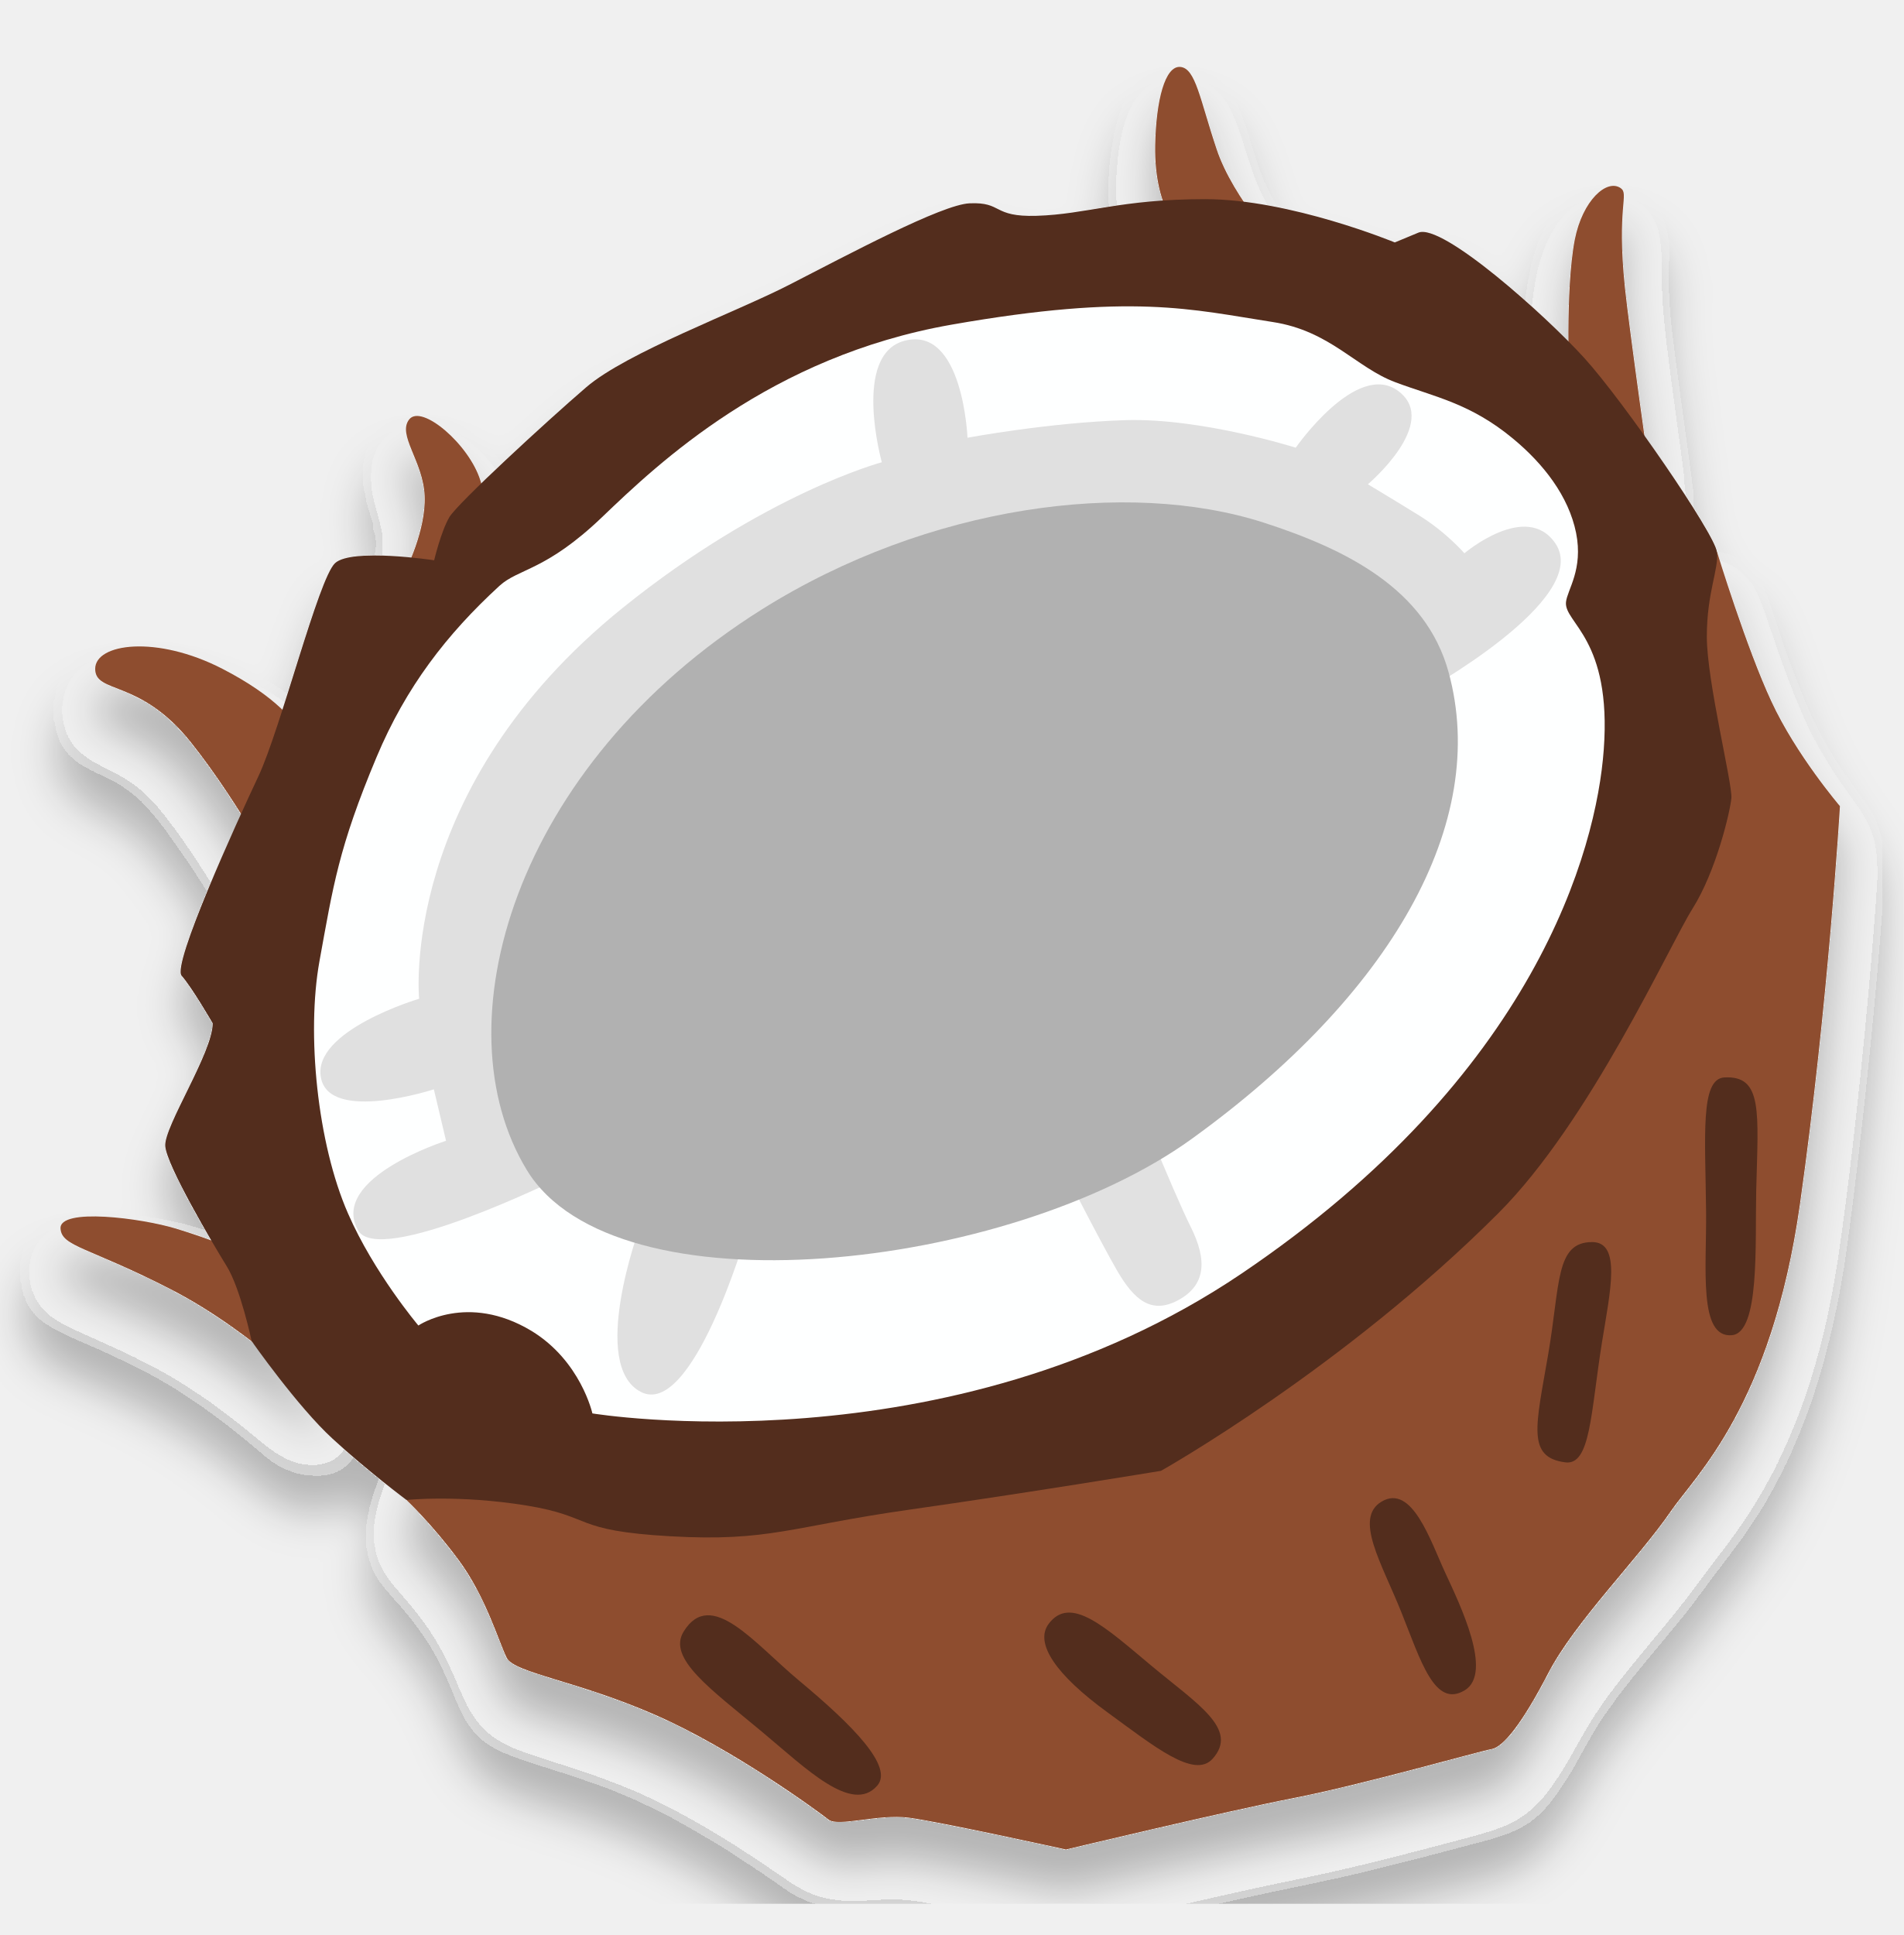
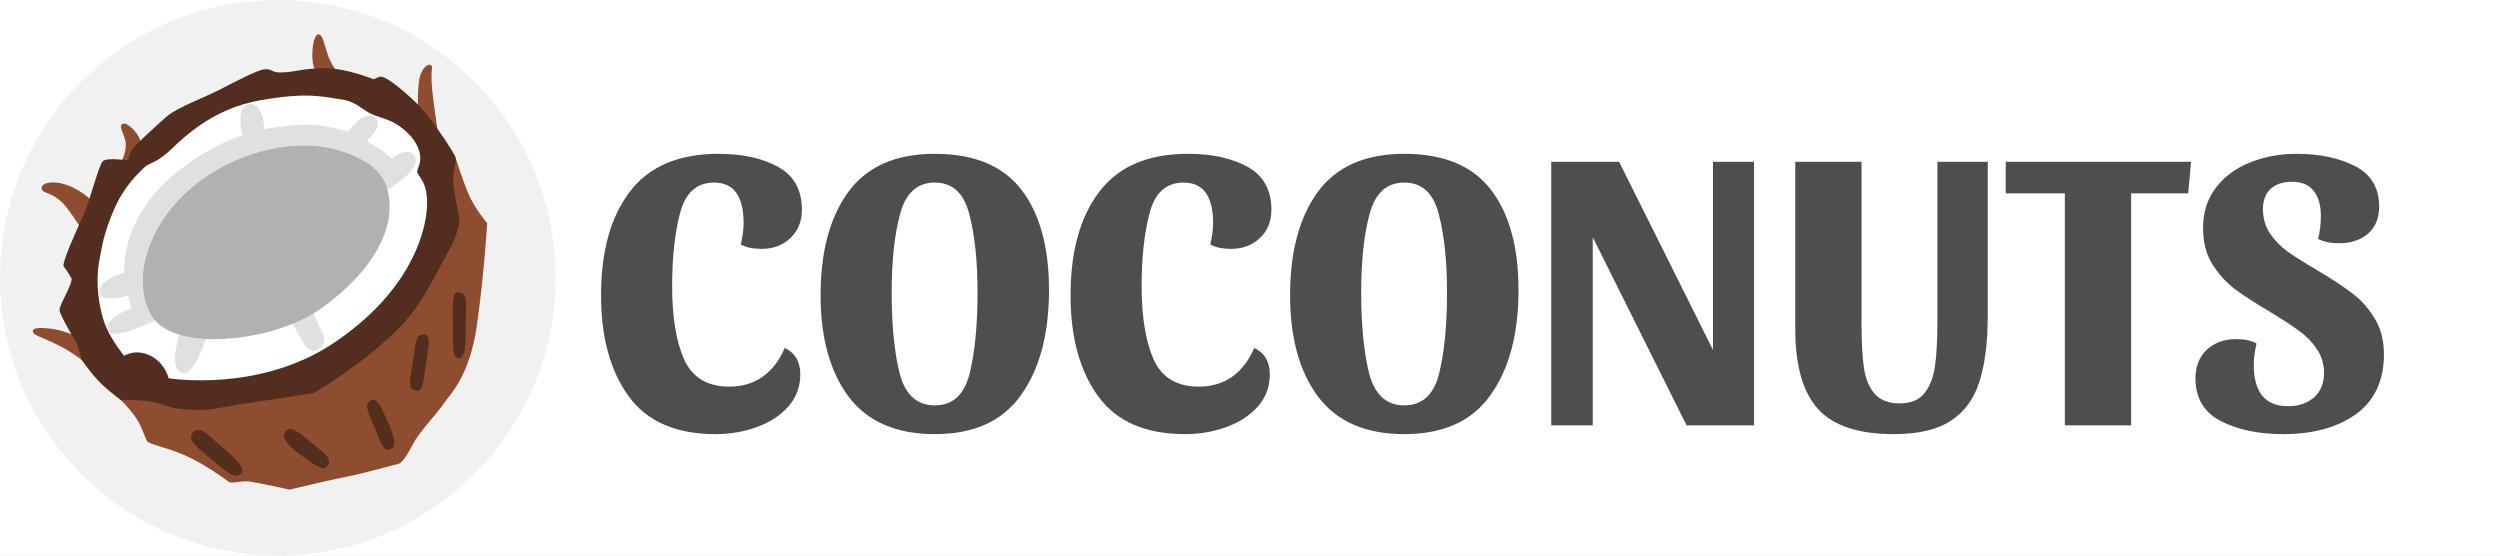
- <svg xmlns="http://www.w3.org/2000/svg" width="183" height="186" viewBox="0 0 183 186" fill="none">
-   <g clip-path="url(#clip0_39_99)" filter="url(#filter0_d_39_99)">
-     <g filter="url(#filter1_d_39_99)">
-       <path d="M153.606 54.242L165.057 53.07C165.057 53.07 167.888 62.306 170.276 67.424C172.649 72.557 176.867 77.489 176.867 77.489C176.867 77.489 175.766 96.347 173.021 115.762C170.276 135.177 162.927 141.868 160.597 145.285C157.537 149.76 151.39 155.879 148.83 160.826C146.271 165.772 144.47 167.945 143.369 168.131C142.268 168.317 130.945 171.548 124.354 172.835C117.763 174.122 102.466 177.782 102.466 177.782C102.466 177.782 90.27 175.094 87.34 174.722C84.409 174.35 80.563 175.637 79.648 174.908C78.733 174.179 70.498 168.131 62.992 164.843C55.486 161.555 49.439 160.811 48.709 159.353C47.98 157.895 46.694 153.491 44.135 150.017C41.575 146.543 39.102 144.213 39.102 144.213L49.639 113.946L153.606 54.242ZM29.952 74.387C29.952 74.387 31.482 69.497 21.388 64.293C15.04 61.019 9.15 61.848 9.15 64.293C9.15 66.738 13.439 65.208 18.329 71.327C23.218 77.446 27.507 85.71 27.507 85.71L29.952 74.387ZM38.945 54.914C38.945 54.914 40.961 51.026 40.818 47.68C40.689 44.335 38.144 41.79 39.345 40.303C40.546 38.83 45.107 42.719 46.179 46.193C47.494 50.497 47.38 52.498 47.38 52.498L40.417 58.388L38.945 54.914ZM113.86 22.646C113.86 22.646 110.915 20.502 111.044 13.939C111.13 9.65 111.987 6.305 113.46 6.434C114.933 6.562 115.333 9.522 116.948 14.34C118.55 19.158 123.382 24.262 123.382 24.262L113.86 22.646ZM150.846 37.115C150.846 37.115 150.446 27.865 151.375 23.047C152.119 19.258 154.463 17.156 155.793 18.085C156.622 18.672 155.393 19.83 156.193 27.607C156.608 31.639 158.738 46.636 158.738 46.636L150.846 37.115ZM25.649 121.724C25.649 121.724 23.504 120.122 16.942 118.106C13.611 117.091 5.662 116.062 5.819 118.106C5.947 119.851 8.492 119.851 16.541 123.997C24.576 128.157 31.01 134.991 31.01 134.591C31.01 134.19 25.649 121.724 25.649 121.724Z" fill="#8E4D2F" />
-     </g>
-     <path d="M20.445 98.362C20.445 101.179 15.755 108.285 15.884 110.157C16.012 112.03 20.445 119.536 21.774 121.681C23.118 123.825 24.19 128.915 24.19 128.915C24.19 128.915 28.608 135.22 31.968 138.294C35.313 141.382 39.073 144.184 39.073 144.184C39.073 144.184 44.034 143.655 50.597 144.713C57.159 145.785 54.914 147.129 64.436 147.672C73.958 148.216 76.045 146.729 87.425 145.113C98.806 143.498 111.601 141.382 111.601 141.382C111.601 141.382 129.115 131.546 144.027 116.62C152.862 107.784 160.425 90.957 162.698 87.34C164.972 83.722 166.301 78.061 166.43 76.731C166.559 75.387 164.071 65.494 164.071 61.205C164.071 56.916 165.243 54.7 165.043 53.056C164.843 51.312 156.079 38.587 152.305 34.427C148.559 30.295 138.637 21.431 136.349 22.36L134.076 23.304C134.076 23.304 124.025 19.143 115.848 19.143C107.67 19.143 104.453 20.602 99.635 20.745C95.346 20.873 96.418 19.401 93.201 19.544C90.528 19.658 81.549 24.462 75.831 27.393C70.769 29.995 60.233 33.884 56.344 37.229C52.455 40.575 44.02 48.352 43.205 49.696C42.404 51.04 41.733 53.856 41.733 53.856C41.733 53.856 33.826 52.655 32.211 54.128C30.61 55.601 26.978 70.083 24.834 74.63C22.689 79.176 16.527 92.715 17.456 93.787C18.429 94.874 20.445 98.362 20.445 98.362Z" fill="#532D1D" />
-     <path d="M40.217 127.414C40.217 127.414 35.942 122.353 33.455 116.648C30.495 109.9 29.452 99.349 30.71 92.386C32.025 85.166 32.54 81.492 36.2 72.771C39.031 66.023 42.948 60.962 48.009 56.315C49.853 54.628 52.469 54.886 57.874 49.71C63.278 44.535 74.029 34.27 91.457 31.21C108.885 28.151 114.547 29.752 122.338 30.953C127.857 31.796 130.359 35.342 134.133 36.743C137.893 38.158 141.325 38.745 145.456 42.176C148.373 44.592 150.789 47.694 151.504 51.226C152.205 54.757 150.66 56.673 150.532 57.874C150.332 59.89 154.95 61.362 154.163 72.056C153.463 81.707 147.572 103.366 119.322 122.438C91.071 141.51 56.944 135.863 56.944 135.863C56.944 135.863 55.829 130.816 51.083 127.928C44.907 124.211 40.217 127.414 40.217 127.414Z" fill="#FEFFFF" />
-     <path d="M59.875 58.417C38.258 75.831 40.289 96.004 40.289 96.004C40.289 96.004 29.952 99.063 30.853 103.609C31.696 107.97 41.704 104.71 41.704 104.71L42.876 109.657C42.876 109.657 31.668 113.217 34.398 118.235C36.371 121.867 53.913 113.174 53.913 113.174L136.578 66.638C136.578 66.638 153.12 57.559 149.517 52.241C146.729 48.123 140.767 53.184 140.767 53.184C140.767 53.184 139.051 51.183 136.421 49.553C134.019 48.066 131.488 46.551 131.488 46.551C131.488 46.551 138.451 40.675 134.448 37.615C130.445 34.556 124.554 43.034 124.554 43.034C124.554 43.034 115.433 40.146 108.127 40.389C100.836 40.617 93.001 42.076 93.001 42.076C93.001 42.076 92.572 31.282 86.954 32.754C81.878 34.084 84.766 44.435 84.766 44.435C84.766 44.435 73.543 47.408 59.875 58.417ZM68.311 115.076L61.434 118.149C61.434 118.149 56.644 131.202 61.591 133.79C66.538 136.378 71.699 118.707 71.699 118.707L68.311 115.076Z" fill="#E0E0E0" />
-     <path d="M108.327 103.538L101.894 111.744C101.894 111.744 105.74 119.307 107.384 122.138C109.028 124.969 110.686 126.37 113.274 124.969C115.862 123.554 116.105 121.209 114.446 117.906C112.788 114.604 108.327 103.538 108.327 103.538Z" fill="#E1E1E1" />
-     <path d="M73.243 58.574C49.339 73.572 42.176 98.591 50.654 112.488C59.132 126.384 96.961 122.181 114.561 109.471C133.676 95.675 143.24 79.105 139.237 64.579C137.05 56.644 129.473 52.813 121.438 50.225C108.413 46.05 89.255 48.538 73.243 58.574Z" fill="#B1B1B1" />
-     <path d="M132.804 144.341C130.13 145.943 132.804 150.232 134.691 154.935C136.578 159.639 137.908 164.243 140.81 162.47C143.541 160.797 140.338 154.235 138.923 151.175C137.507 148.116 135.735 142.597 132.804 144.341ZM153.048 119.393C149.502 119.393 149.989 123.396 148.816 130.216C147.644 137.05 146.729 140.081 150.46 140.567C152.905 140.896 152.905 135.806 153.992 129.029C154.778 124.14 155.879 119.393 153.048 119.393ZM165.758 103.567C163.413 103.695 163.928 109.185 163.999 116.462C164.057 121.881 163.242 128.643 166.487 128.343C169.175 128.086 168.703 119.636 168.818 114.447C169.003 106.898 169.475 103.366 165.758 103.567ZM100.793 156.108C99.435 157.952 101.494 160.983 106.44 164.586C110.972 167.888 114.804 171.019 116.562 169.061C119.122 166.215 115.09 163.799 110.672 160.111C106.211 156.379 102.88 153.277 100.793 156.108ZM65.723 156.822C64.107 159.41 68.339 162.37 73.257 166.473C77.489 170.004 81.907 174.408 84.323 171.648C85.91 169.833 82.007 165.872 76.788 161.526C72.542 157.995 68.353 152.576 65.723 156.822Z" fill="#532D1D" />
-   </g>
-   <defs>
-     <filter id="filter0_d_39_99" x="-4" y="0" width="191" height="191" filterUnits="userSpaceOnUse" color-interpolation-filters="sRGB">
-       <feFlood flood-opacity="0" result="BackgroundImageFix" />
-       <feColorMatrix in="SourceAlpha" type="matrix" values="0 0 0 0 0 0 0 0 0 0 0 0 0 0 0 0 0 0 127 0" result="hardAlpha" />
-       <feOffset dy="4" />
-       <feGaussianBlur stdDeviation="2" />
-       <feComposite in2="hardAlpha" operator="out" />
-       <feColorMatrix type="matrix" values="0 0 0 0 0 0 0 0 0 0 0 0 0 0 0 0 0 0 0.25 0" />
-       <feBlend mode="normal" in2="BackgroundImageFix" result="effect1_dropShadow_39_99" />
-       <feBlend mode="normal" in="SourceGraphic" in2="effect1_dropShadow_39_99" result="shape" />
-     </filter>
-     <filter id="filter1_d_39_99" x="1.817" y="6.43" width="179.05" height="179.352" filterUnits="userSpaceOnUse" color-interpolation-filters="sRGB">
-       <feFlood flood-opacity="0" result="BackgroundImageFix" />
-       <feColorMatrix in="SourceAlpha" type="matrix" values="0 0 0 0 0 0 0 0 0 0 0 0 0 0 0 0 0 0 127 0" result="hardAlpha" />
-       <feOffset dy="4" />
-       <feGaussianBlur stdDeviation="2" />
-       <feComposite in2="hardAlpha" operator="out" />
-       <feColorMatrix type="matrix" values="0 0 0 0 0 0 0 0 0 0 0 0 0 0 0 0 0 0 0.25 0" />
-       <feBlend mode="normal" in2="BackgroundImageFix" result="effect1_dropShadow_39_99" />
-       <feBlend mode="normal" in="SourceGraphic" in2="effect1_dropShadow_39_99" result="shape" />
-     </filter>
-     <clipPath id="clip0_39_99">
-       <rect width="183" height="183" fill="white" />
-     </clipPath>
-   </defs>
+ <svg xmlns="http://www.w3.org/2000/svg" width="288" height="64" viewBox="0 0 288 64" fill="none">
+   <rect width="288" height="64" fill="white" />
+   <circle cx="32" cy="32" r="32" fill="#F1F1F1" />
+   <path d="M49.005 18.599L52.509 18.24C52.509 18.24 53.376 21.066 54.106 22.633C54.833 24.203 56.123 25.712 56.123 25.712C56.123 25.712 55.786 31.483 54.946 37.424C54.106 43.366 51.858 45.413 51.144 46.459C50.208 47.828 48.327 49.701 47.544 51.214C46.761 52.728 46.209 53.393 45.873 53.45C45.536 53.507 42.071 54.496 40.054 54.889C38.037 55.283 33.356 56.403 33.356 56.403C33.356 56.403 29.624 55.581 28.727 55.467C27.83 55.353 26.653 55.747 26.373 55.524C26.093 55.301 23.573 53.45 21.276 52.444C18.979 51.438 17.129 51.21 16.906 50.764C16.683 50.318 16.289 48.97 15.506 47.907C14.723 46.844 13.966 46.131 13.966 46.131L17.19 36.869L49.005 18.599ZM11.166 24.763C11.166 24.763 11.634 23.267 8.545 21.674C6.602 20.672 4.8 20.926 4.8 21.674C4.8 22.422 6.112 21.954 7.609 23.827C9.105 25.699 10.418 28.228 10.418 28.228L11.166 24.763ZM13.918 18.804C13.918 18.804 14.534 17.614 14.491 16.591C14.451 15.567 13.672 14.788 14.04 14.333C14.408 13.883 15.803 15.072 16.131 16.136C16.534 17.453 16.499 18.065 16.499 18.065L14.368 19.867L13.918 18.804ZM36.843 8.93C36.843 8.93 35.941 8.274 35.981 6.266C36.007 4.953 36.269 3.929 36.72 3.969C37.171 4.008 37.293 4.914 37.788 6.388C38.278 7.862 39.756 9.424 39.756 9.424L36.843 8.93ZM48.161 13.357C48.161 13.357 48.038 10.527 48.322 9.053C48.55 7.893 49.267 7.25 49.674 7.534C49.928 7.714 49.552 8.068 49.797 10.448C49.924 11.682 50.576 16.271 50.576 16.271L48.161 13.357ZM9.849 39.249C9.849 39.249 9.192 38.759 7.184 38.142C6.165 37.831 3.732 37.516 3.781 38.142C3.82 38.676 4.599 38.676 7.062 39.944C9.521 41.218 11.489 43.309 11.489 43.186C11.489 43.064 9.849 39.249 9.849 39.249Z" fill="#8E4D2F" />
+   <path d="M8.256 32.1C8.256 32.962 6.821 35.136 6.861 35.709C6.9 36.282 8.256 38.579 8.663 39.236C9.074 39.892 9.403 41.449 9.403 41.449C9.403 41.449 10.754 43.379 11.783 44.319C12.806 45.264 13.957 46.122 13.957 46.122C13.957 46.122 15.475 45.96 17.483 46.284C19.491 46.612 18.804 47.023 21.718 47.189C24.632 47.356 25.271 46.901 28.753 46.406C32.236 45.912 36.151 45.264 36.151 45.264C36.151 45.264 41.511 42.254 46.074 37.687C48.778 34.983 51.092 29.834 51.788 28.727C52.483 27.62 52.89 25.887 52.929 25.481C52.969 25.069 52.208 22.042 52.208 20.729C52.208 19.417 52.566 18.739 52.505 18.236C52.444 17.702 49.762 13.808 48.607 12.535C47.461 11.271 44.424 8.558 43.724 8.843L43.029 9.131C43.029 9.131 39.953 7.858 37.451 7.858C34.948 7.858 33.964 8.304 32.489 8.348C31.177 8.388 31.505 7.937 30.521 7.981C29.703 8.016 26.955 9.486 25.205 10.383C23.656 11.179 20.432 12.369 19.242 13.393C18.052 14.416 15.471 16.796 15.221 17.207C14.976 17.619 14.771 18.481 14.771 18.481C14.771 18.481 12.351 18.113 11.857 18.564C11.367 19.014 10.256 23.446 9.599 24.837C8.943 26.229 7.058 30.372 7.342 30.7C7.639 31.032 8.256 32.1 8.256 32.1Z" fill="#532D1D" />
+   <path d="M14.307 40.99C14.307 40.99 12.999 39.441 12.238 37.696C11.332 35.631 11.012 32.402 11.398 30.271C11.8 28.062 11.957 26.938 13.078 24.269C13.944 22.204 15.143 20.655 16.691 19.233C17.256 18.717 18.056 18.796 19.71 17.212C21.364 15.628 24.654 12.487 29.987 11.551C35.32 10.614 37.053 11.104 39.437 11.472C41.126 11.73 41.891 12.815 43.046 13.244C44.197 13.677 45.247 13.856 46.511 14.906C47.404 15.646 48.143 16.595 48.362 17.676C48.576 18.756 48.104 19.343 48.064 19.71C48.003 20.327 49.416 20.777 49.176 24.05C48.961 27.003 47.159 33.631 38.514 39.468C29.869 45.304 19.426 43.576 19.426 43.576C19.426 43.576 19.084 42.031 17.632 41.148C15.742 40.01 14.307 40.99 14.307 40.99Z" fill="#FEFFFF" />
+   <path d="M20.323 19.876C13.707 25.205 14.329 31.378 14.329 31.378C14.329 31.378 11.166 32.314 11.441 33.706C11.699 35.04 14.762 34.042 14.762 34.042L15.121 35.556C15.121 35.556 11.691 36.646 12.526 38.181C13.13 39.292 18.498 36.633 18.498 36.633L43.794 22.392C43.794 22.392 48.856 19.614 47.754 17.986C46.901 16.726 45.076 18.275 45.076 18.275C45.076 18.275 44.551 17.663 43.746 17.164C43.011 16.709 42.237 16.245 42.237 16.245C42.237 16.245 44.367 14.447 43.142 13.511C41.917 12.574 40.115 15.169 40.115 15.169C40.115 15.169 37.324 14.285 35.088 14.359C32.857 14.429 30.459 14.876 30.459 14.876C30.459 14.876 30.328 11.572 28.609 12.023C27.056 12.43 27.939 15.598 27.939 15.598C27.939 15.598 24.505 16.508 20.323 19.876ZM22.904 37.214L20.799 38.155C20.799 38.155 19.334 42.149 20.848 42.941C22.361 43.733 23.941 38.326 23.941 38.326L22.904 37.214Z" fill="#E0E0E0" />
+   <path d="M35.149 33.684L33.181 36.195C33.181 36.195 34.358 38.509 34.861 39.376C35.364 40.242 35.871 40.671 36.663 40.242C37.455 39.809 37.529 39.091 37.022 38.081C36.514 37.07 35.149 33.684 35.149 33.684Z" fill="#E1E1E1" />
+   <path d="M24.413 19.924C17.098 24.514 14.906 32.17 17.501 36.422C20.095 40.675 31.671 39.389 37.057 35.499C42.906 31.277 45.833 26.207 44.608 21.762C43.939 19.334 41.62 18.161 39.161 17.369C35.176 16.092 29.313 16.853 24.413 19.924Z" fill="#B1B1B1" />
+   <path d="M42.639 46.17C41.821 46.66 42.639 47.972 43.217 49.412C43.794 50.851 44.201 52.26 45.089 51.718C45.925 51.206 44.945 49.197 44.512 48.261C44.079 47.325 43.536 45.636 42.639 46.17ZM48.834 38.536C47.749 38.536 47.898 39.761 47.539 41.847C47.181 43.939 46.901 44.866 48.042 45.015C48.791 45.116 48.791 43.558 49.123 41.484C49.364 39.988 49.701 38.536 48.834 38.536ZM52.724 33.693C52.006 33.732 52.164 35.412 52.186 37.639C52.203 39.297 51.954 41.366 52.947 41.274C53.769 41.196 53.625 38.61 53.66 37.022C53.717 34.712 53.861 33.631 52.724 33.693ZM32.844 49.771C32.428 50.335 33.058 51.263 34.572 52.365C35.959 53.376 37.131 54.334 37.669 53.734C38.453 52.864 37.219 52.124 35.867 50.996C34.502 49.854 33.483 48.904 32.844 49.771ZM22.112 49.989C21.617 50.781 22.913 51.687 24.418 52.943C25.712 54.023 27.064 55.371 27.804 54.526C28.289 53.971 27.095 52.759 25.498 51.429C24.199 50.348 22.917 48.69 22.112 49.989Z" fill="#532D1D" />
+   <path d="M82.26 21.032C80.267 21.032 78.963 22.197 78.35 24.528C77.737 26.828 77.43 29.634 77.43 32.946C77.43 36.503 77.89 39.325 78.81 41.41C79.761 43.495 81.493 44.538 84.008 44.538C85.511 44.538 86.799 44.155 87.872 43.388C88.945 42.621 89.789 41.517 90.402 40.076C91.598 40.659 92.196 41.671 92.196 43.112C92.196 44.584 91.721 45.841 90.77 46.884C89.819 47.927 88.593 48.709 87.09 49.23C85.618 49.751 84.069 50.012 82.444 50.012C77.875 50.012 74.532 48.555 72.416 45.642C70.3 42.729 69.242 38.849 69.242 34.004C69.242 28.944 70.346 24.973 72.554 22.09C74.762 19.177 78.166 17.72 82.766 17.72C85.557 17.72 87.857 18.226 89.666 19.238C91.475 20.25 92.38 21.891 92.38 24.16C92.38 25.509 91.935 26.598 91.046 27.426C90.187 28.254 89.083 28.668 87.734 28.668C86.722 28.668 85.925 28.499 85.342 28.162C85.557 27.181 85.664 26.368 85.664 25.724C85.664 22.596 84.529 21.032 82.26 21.032ZM107.689 17.72C112.228 17.72 115.555 19.1 117.671 21.86C119.787 24.62 120.845 28.469 120.845 33.406C120.845 38.466 119.772 42.499 117.625 45.504C115.509 48.509 112.197 50.012 107.689 50.012C103.242 50.012 99.93 48.571 97.753 45.688C95.606 42.805 94.533 38.911 94.533 34.004C94.533 29.005 95.591 25.049 97.707 22.136C99.854 19.192 103.181 17.72 107.689 17.72ZM107.689 46.7C109.744 46.7 111.078 45.489 111.691 43.066C112.304 40.613 112.611 37.485 112.611 33.682C112.611 30.033 112.289 27.012 111.645 24.62C111.032 22.228 109.713 21.032 107.689 21.032C105.665 21.032 104.331 22.243 103.687 24.666C103.043 27.058 102.721 30.063 102.721 33.682C102.721 37.454 103.028 40.567 103.641 43.02C104.285 45.473 105.634 46.7 107.689 46.7ZM136.346 21.032C134.353 21.032 133.049 22.197 132.436 24.528C131.823 26.828 131.516 29.634 131.516 32.946C131.516 36.503 131.976 39.325 132.896 41.41C133.847 43.495 135.579 44.538 138.094 44.538C139.597 44.538 140.885 44.155 141.958 43.388C143.031 42.621 143.875 41.517 144.488 40.076C145.684 40.659 146.282 41.671 146.282 43.112C146.282 44.584 145.807 45.841 144.856 46.884C143.905 47.927 142.679 48.709 141.176 49.23C139.704 49.751 138.155 50.012 136.53 50.012C131.961 50.012 128.618 48.555 126.502 45.642C124.386 42.729 123.328 38.849 123.328 34.004C123.328 28.944 124.432 24.973 126.64 22.09C128.848 19.177 132.252 17.72 136.852 17.72C139.643 17.72 141.943 18.226 143.752 19.238C145.561 20.25 146.466 21.891 146.466 24.16C146.466 25.509 146.021 26.598 145.132 27.426C144.273 28.254 143.169 28.668 141.82 28.668C140.808 28.668 140.011 28.499 139.428 28.162C139.643 27.181 139.75 26.368 139.75 25.724C139.75 22.596 138.615 21.032 136.346 21.032ZM161.775 17.72C166.314 17.72 169.641 19.1 171.757 21.86C173.873 24.62 174.931 28.469 174.931 33.406C174.931 38.466 173.858 42.499 171.711 45.504C169.595 48.509 166.283 50.012 161.775 50.012C157.328 50.012 154.016 48.571 151.839 45.688C149.692 42.805 148.619 38.911 148.619 34.004C148.619 29.005 149.677 25.049 151.793 22.136C153.94 19.192 157.267 17.72 161.775 17.72ZM161.775 46.7C163.83 46.7 165.164 45.489 165.777 43.066C166.39 40.613 166.697 37.485 166.697 33.682C166.697 30.033 166.375 27.012 165.731 24.62C165.118 22.228 163.799 21.032 161.775 21.032C159.751 21.032 158.417 22.243 157.773 24.666C157.129 27.058 156.807 30.063 156.807 33.682C156.807 37.454 157.114 40.567 157.727 43.02C158.371 45.473 159.72 46.7 161.775 46.7ZM194.296 49L183.486 27.334V49H178.702V18.64H186.522L197.332 40.306V18.64H202.07V49H194.296ZM228.987 36.396C228.987 39.463 228.665 41.993 228.021 43.986C227.408 45.949 226.304 47.451 224.709 48.494C223.145 49.506 220.968 50.012 218.177 50.012C214.099 50.012 211.185 49.046 209.437 47.114C207.689 45.182 206.815 42.115 206.815 37.914V18.64H214.451V37.408C214.451 39.463 214.543 41.119 214.727 42.376C214.911 43.633 215.325 44.63 215.969 45.366C216.613 46.102 217.564 46.47 218.821 46.47C220.109 46.47 221.06 46.087 221.673 45.32C222.317 44.523 222.731 43.465 222.915 42.146C223.099 40.827 223.191 39.079 223.191 36.902V18.64H228.987V36.396ZM252.406 18.64L252.084 22.274H245.506V49H237.87V22.274H231.062V18.64H252.406ZM264.555 17.72C267.223 17.72 269.477 18.195 271.317 19.146C273.157 20.097 274.077 21.645 274.077 23.792C274.077 25.141 273.647 26.184 272.789 26.92C271.93 27.656 270.811 28.024 269.431 28.024C268.48 28.024 267.683 27.855 267.039 27.518C267.253 26.751 267.361 25.862 267.361 24.85C267.361 23.623 267.085 22.673 266.533 21.998C266.011 21.293 265.168 20.94 264.003 20.94C262.991 20.94 262.178 21.216 261.565 21.768C260.982 22.32 260.691 23.102 260.691 24.114C260.691 25.157 260.967 26.092 261.519 26.92C262.071 27.717 262.745 28.407 263.543 28.99C264.371 29.573 265.49 30.278 266.901 31.106C268.557 32.087 269.891 32.961 270.903 33.728C271.945 34.495 272.819 35.461 273.525 36.626C274.261 37.791 274.629 39.187 274.629 40.812C274.629 43.848 273.555 46.148 271.409 47.712C269.262 49.245 266.471 50.012 263.037 50.012C260.185 50.012 257.777 49.506 255.815 48.494C253.883 47.482 252.917 45.841 252.917 43.572C252.917 42.223 253.346 41.134 254.205 40.306C255.094 39.478 256.213 39.064 257.563 39.064C258.575 39.064 259.372 39.233 259.955 39.57C259.74 40.521 259.633 41.333 259.633 42.008C259.633 45.197 260.951 46.792 263.589 46.792C264.815 46.792 265.812 46.455 266.579 45.78C267.345 45.075 267.729 44.139 267.729 42.974C267.729 41.931 267.453 41.011 266.901 40.214C266.349 39.386 265.659 38.681 264.831 38.098C264.003 37.485 262.899 36.764 261.519 35.936C259.863 34.955 258.513 34.081 257.471 33.314C256.459 32.547 255.585 31.581 254.849 30.416C254.143 29.251 253.791 27.871 253.791 26.276C253.791 24.467 254.281 22.918 255.263 21.63C256.244 20.342 257.547 19.376 259.173 18.732C260.829 18.057 262.623 17.72 264.555 17.72Z" fill="#4E4E4E" />
</svg>
